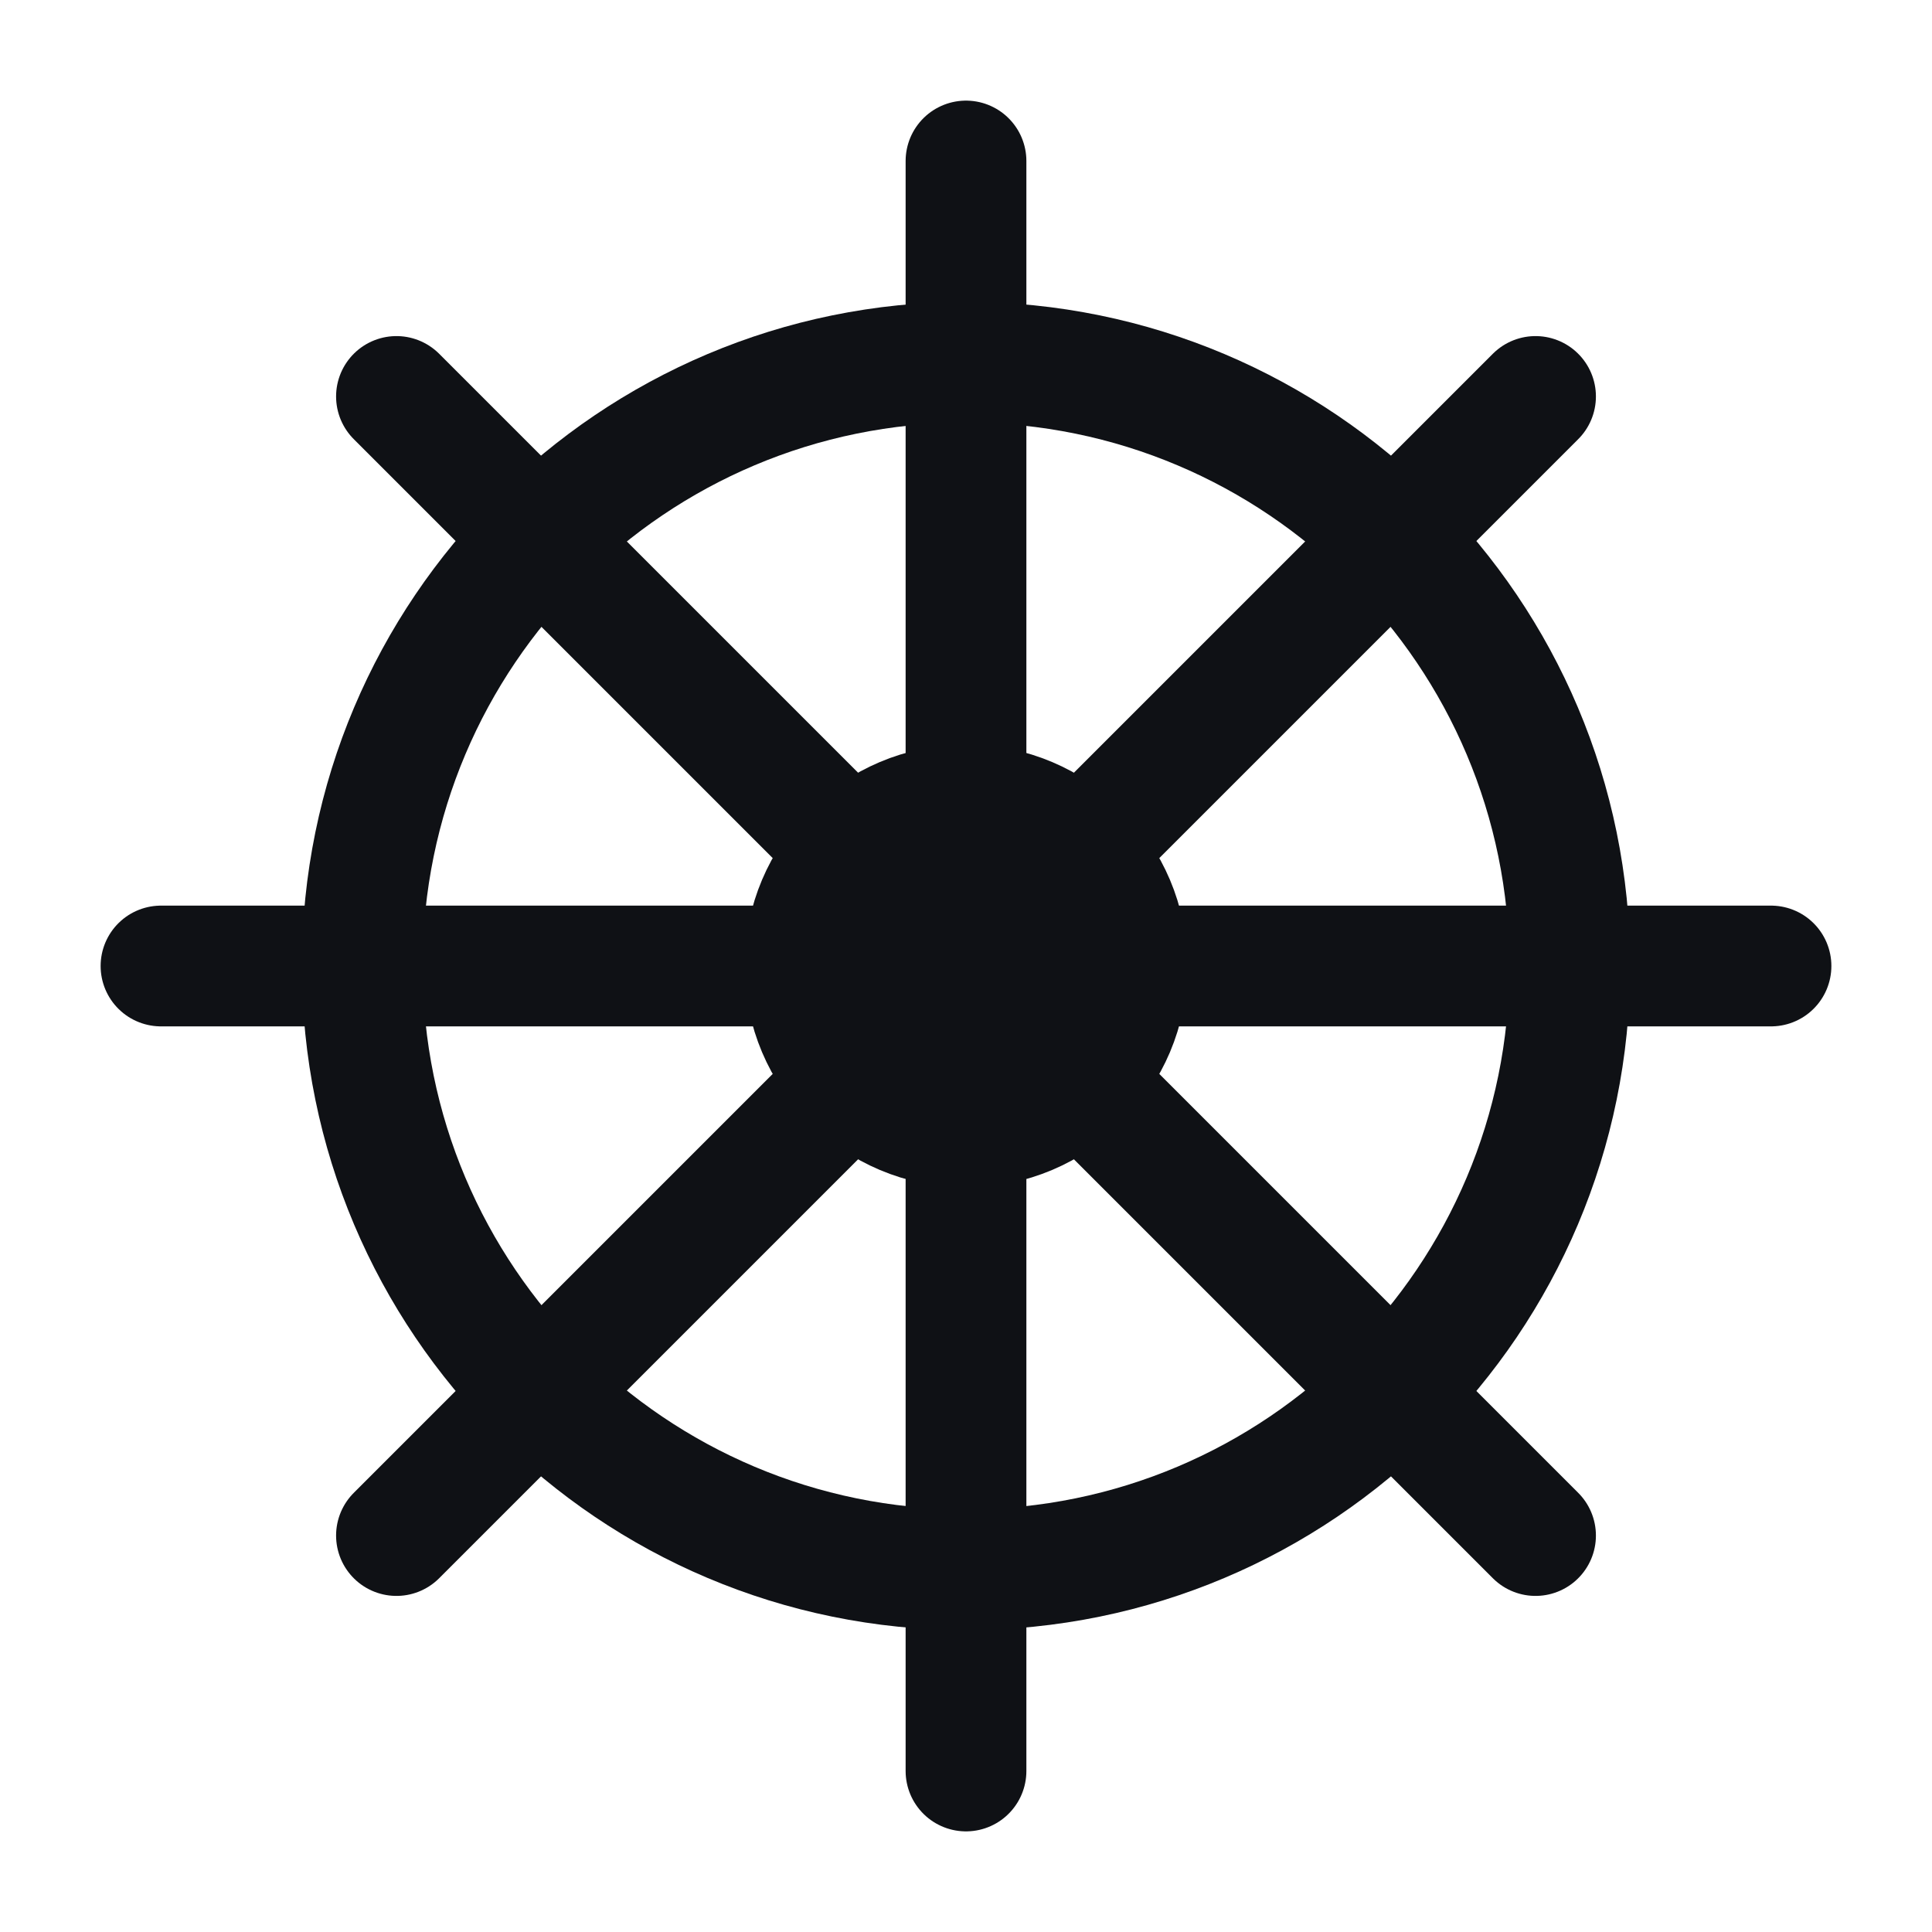
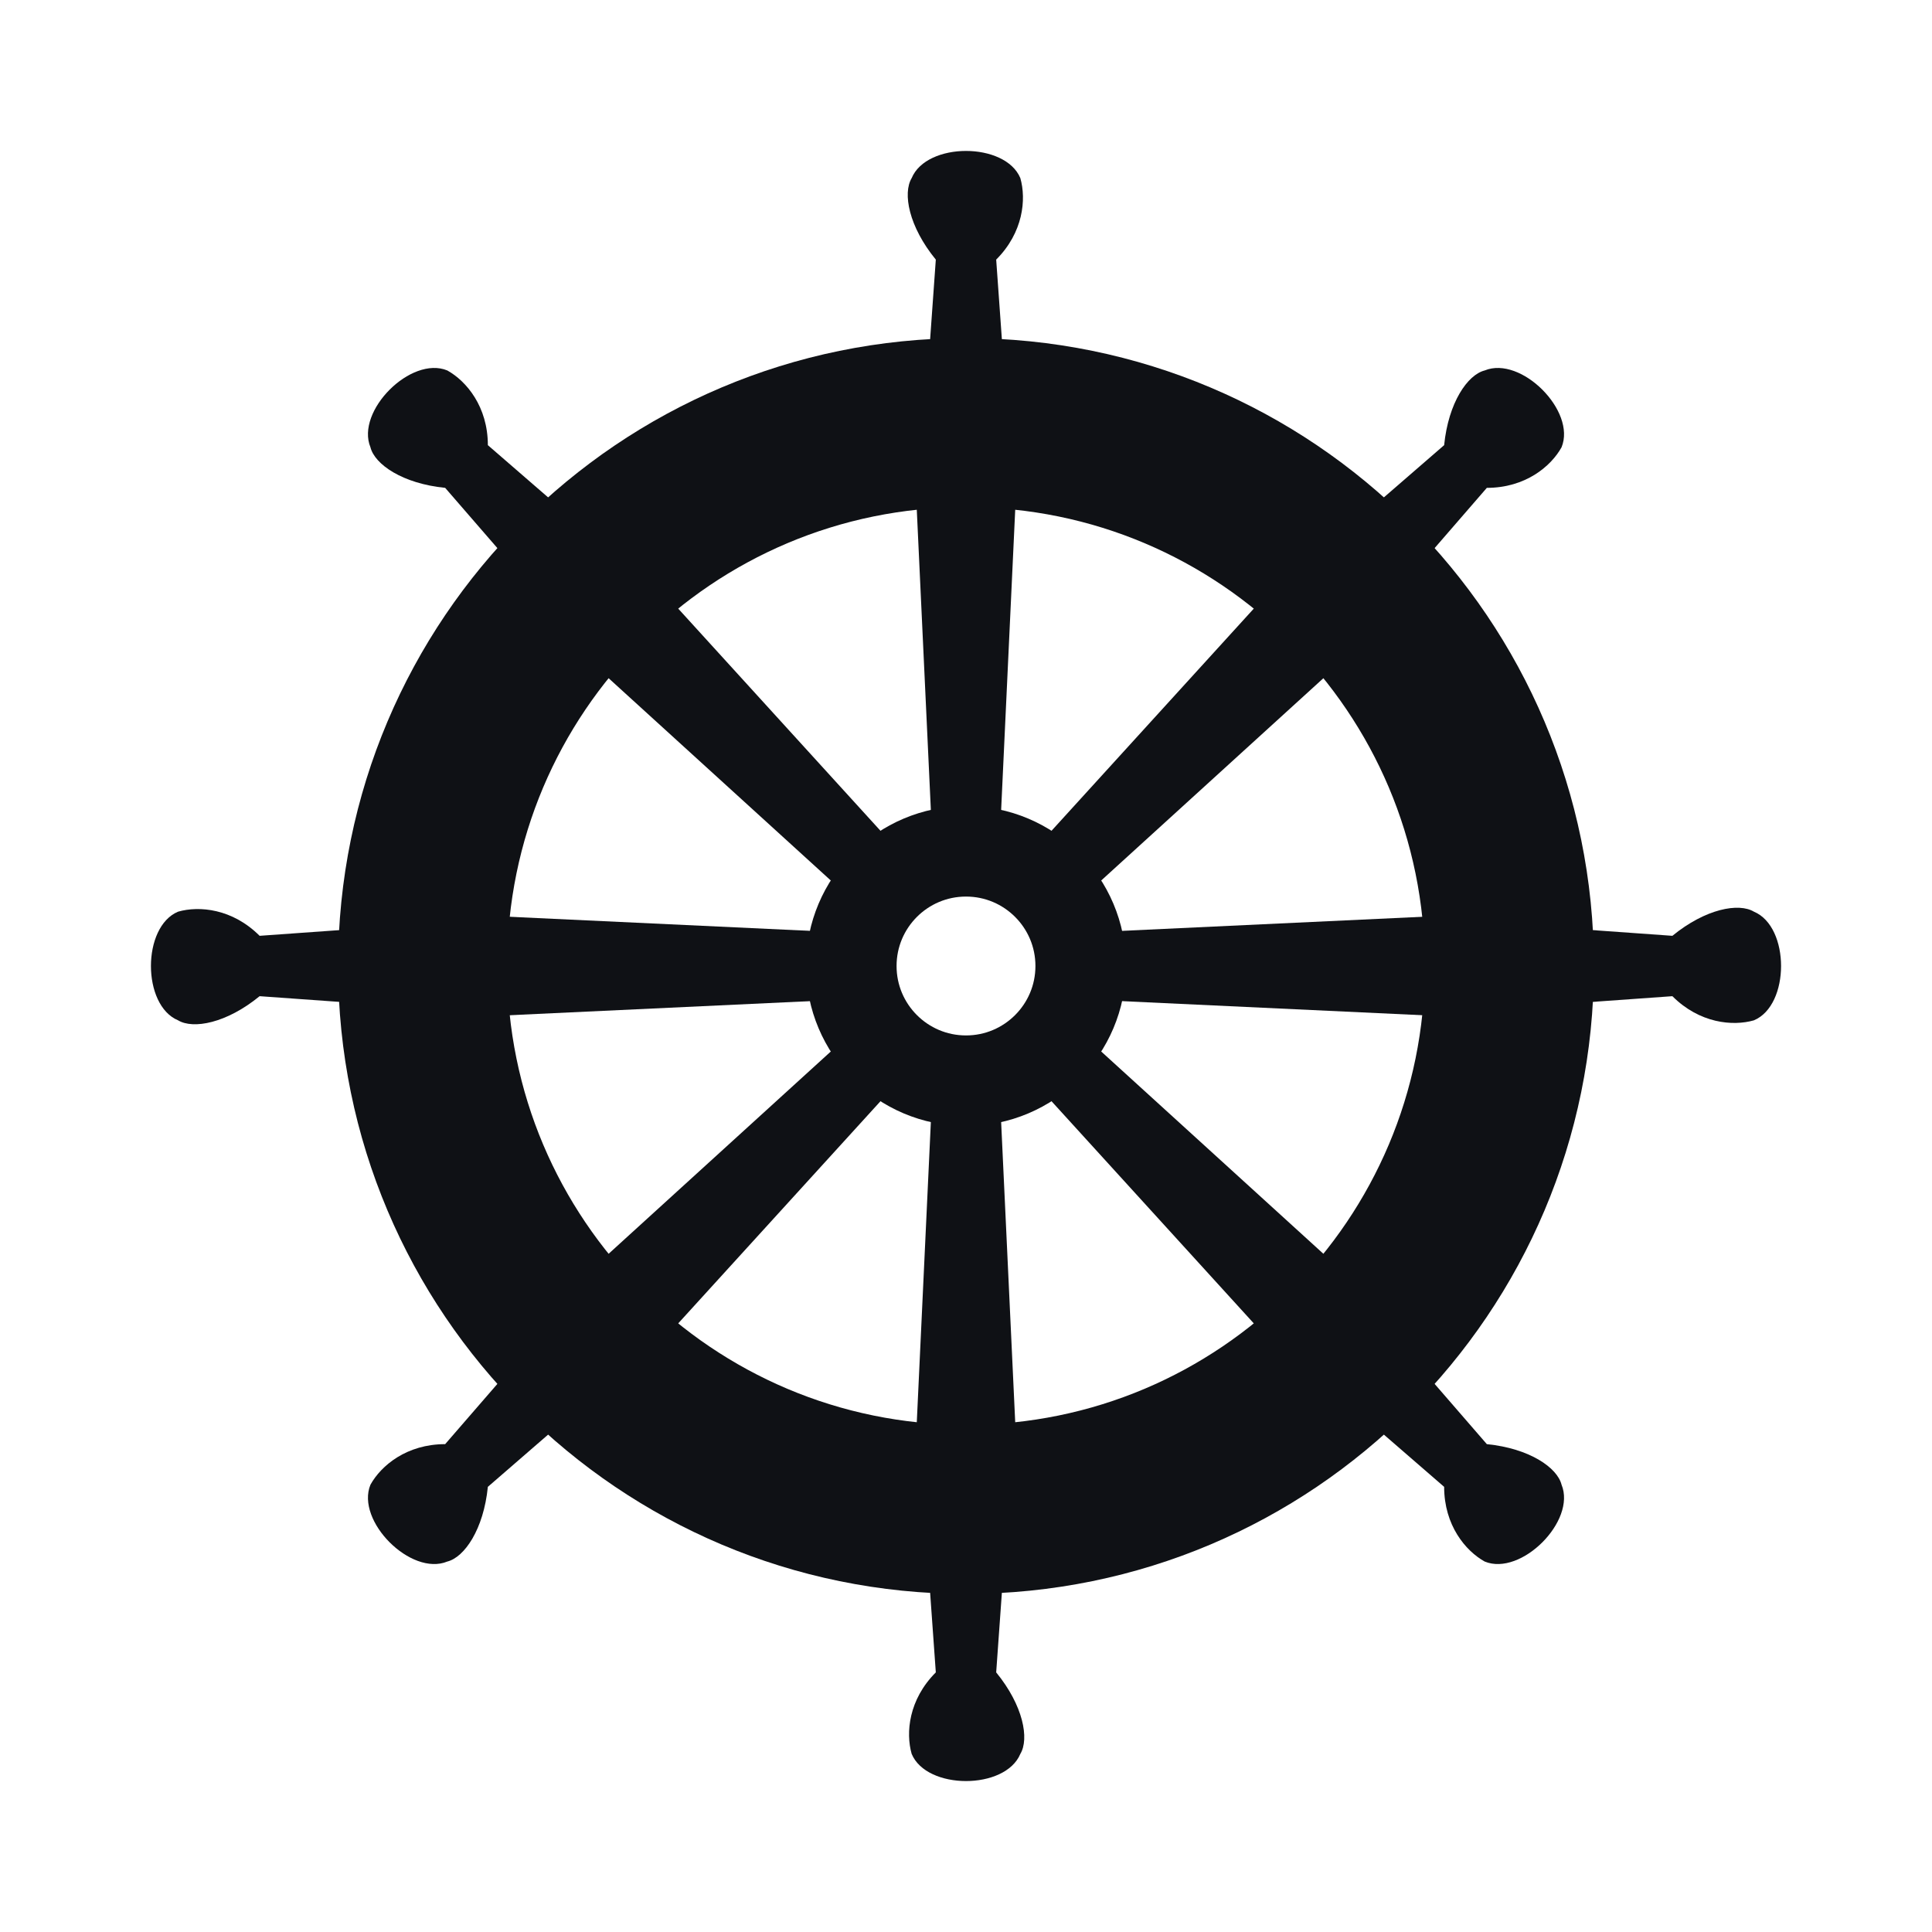
- <svg xmlns="http://www.w3.org/2000/svg" viewBox="0 0 96 96" fill="none" role="img" aria-label="Sailor">
-   <g stroke="#0F1115" stroke-width="6" stroke-linecap="round" stroke-linejoin="round">
-     <path d="M8 48h80" />
-     <path d="M48 8v80" />
-     <path d="M19.7 19.7l56.6 56.6" />
-     <path d="M76.3 19.7L19.7 76.3" />
-     <circle cx="48" cy="48" r="30" />
-     <circle cx="48" cy="48" r="8" />
+ <svg xmlns="http://www.w3.org/2000/svg" viewBox="0 0 32 32" width="512" height="512" role="img" aria-label="Sailor">
+   <defs>
+     <g id="spoke" fill="#0F1115">
+       <path d="M15.45 14.1 15.15 7.7h1.7l-.3 6.4Z" />
+       <path d="M15.35 6.4 15.5 4.3C15.05 3.75 14.95 3.2 15.1 2.95c.25-.6 1.55-.6 1.8 0 .1.35.05.9-.4 1.35l.15 2.1Z" />
+     </g>
+   </defs>
+   <use href="#spoke" />
+   <use href="#spoke" transform="rotate(45 16 16)" />
+   <use href="#spoke" transform="rotate(90 16 16)" />
+   <use href="#spoke" transform="rotate(135 16 16)" />
+   <use href="#spoke" transform="rotate(180 16 16)" />
+   <use href="#spoke" transform="rotate(225 16 16)" />
+   <use href="#spoke" transform="rotate(270 16 16)" />
+   <use href="#spoke" transform="rotate(315 16 16)" />
+   <g fill="none" stroke="#0F1115">
+     <circle cx="16" cy="16" r="9" stroke-width="2.8" />
+     <circle cx="16" cy="16" r="1.9" stroke-width="1.5" />
  </g>
</svg>
